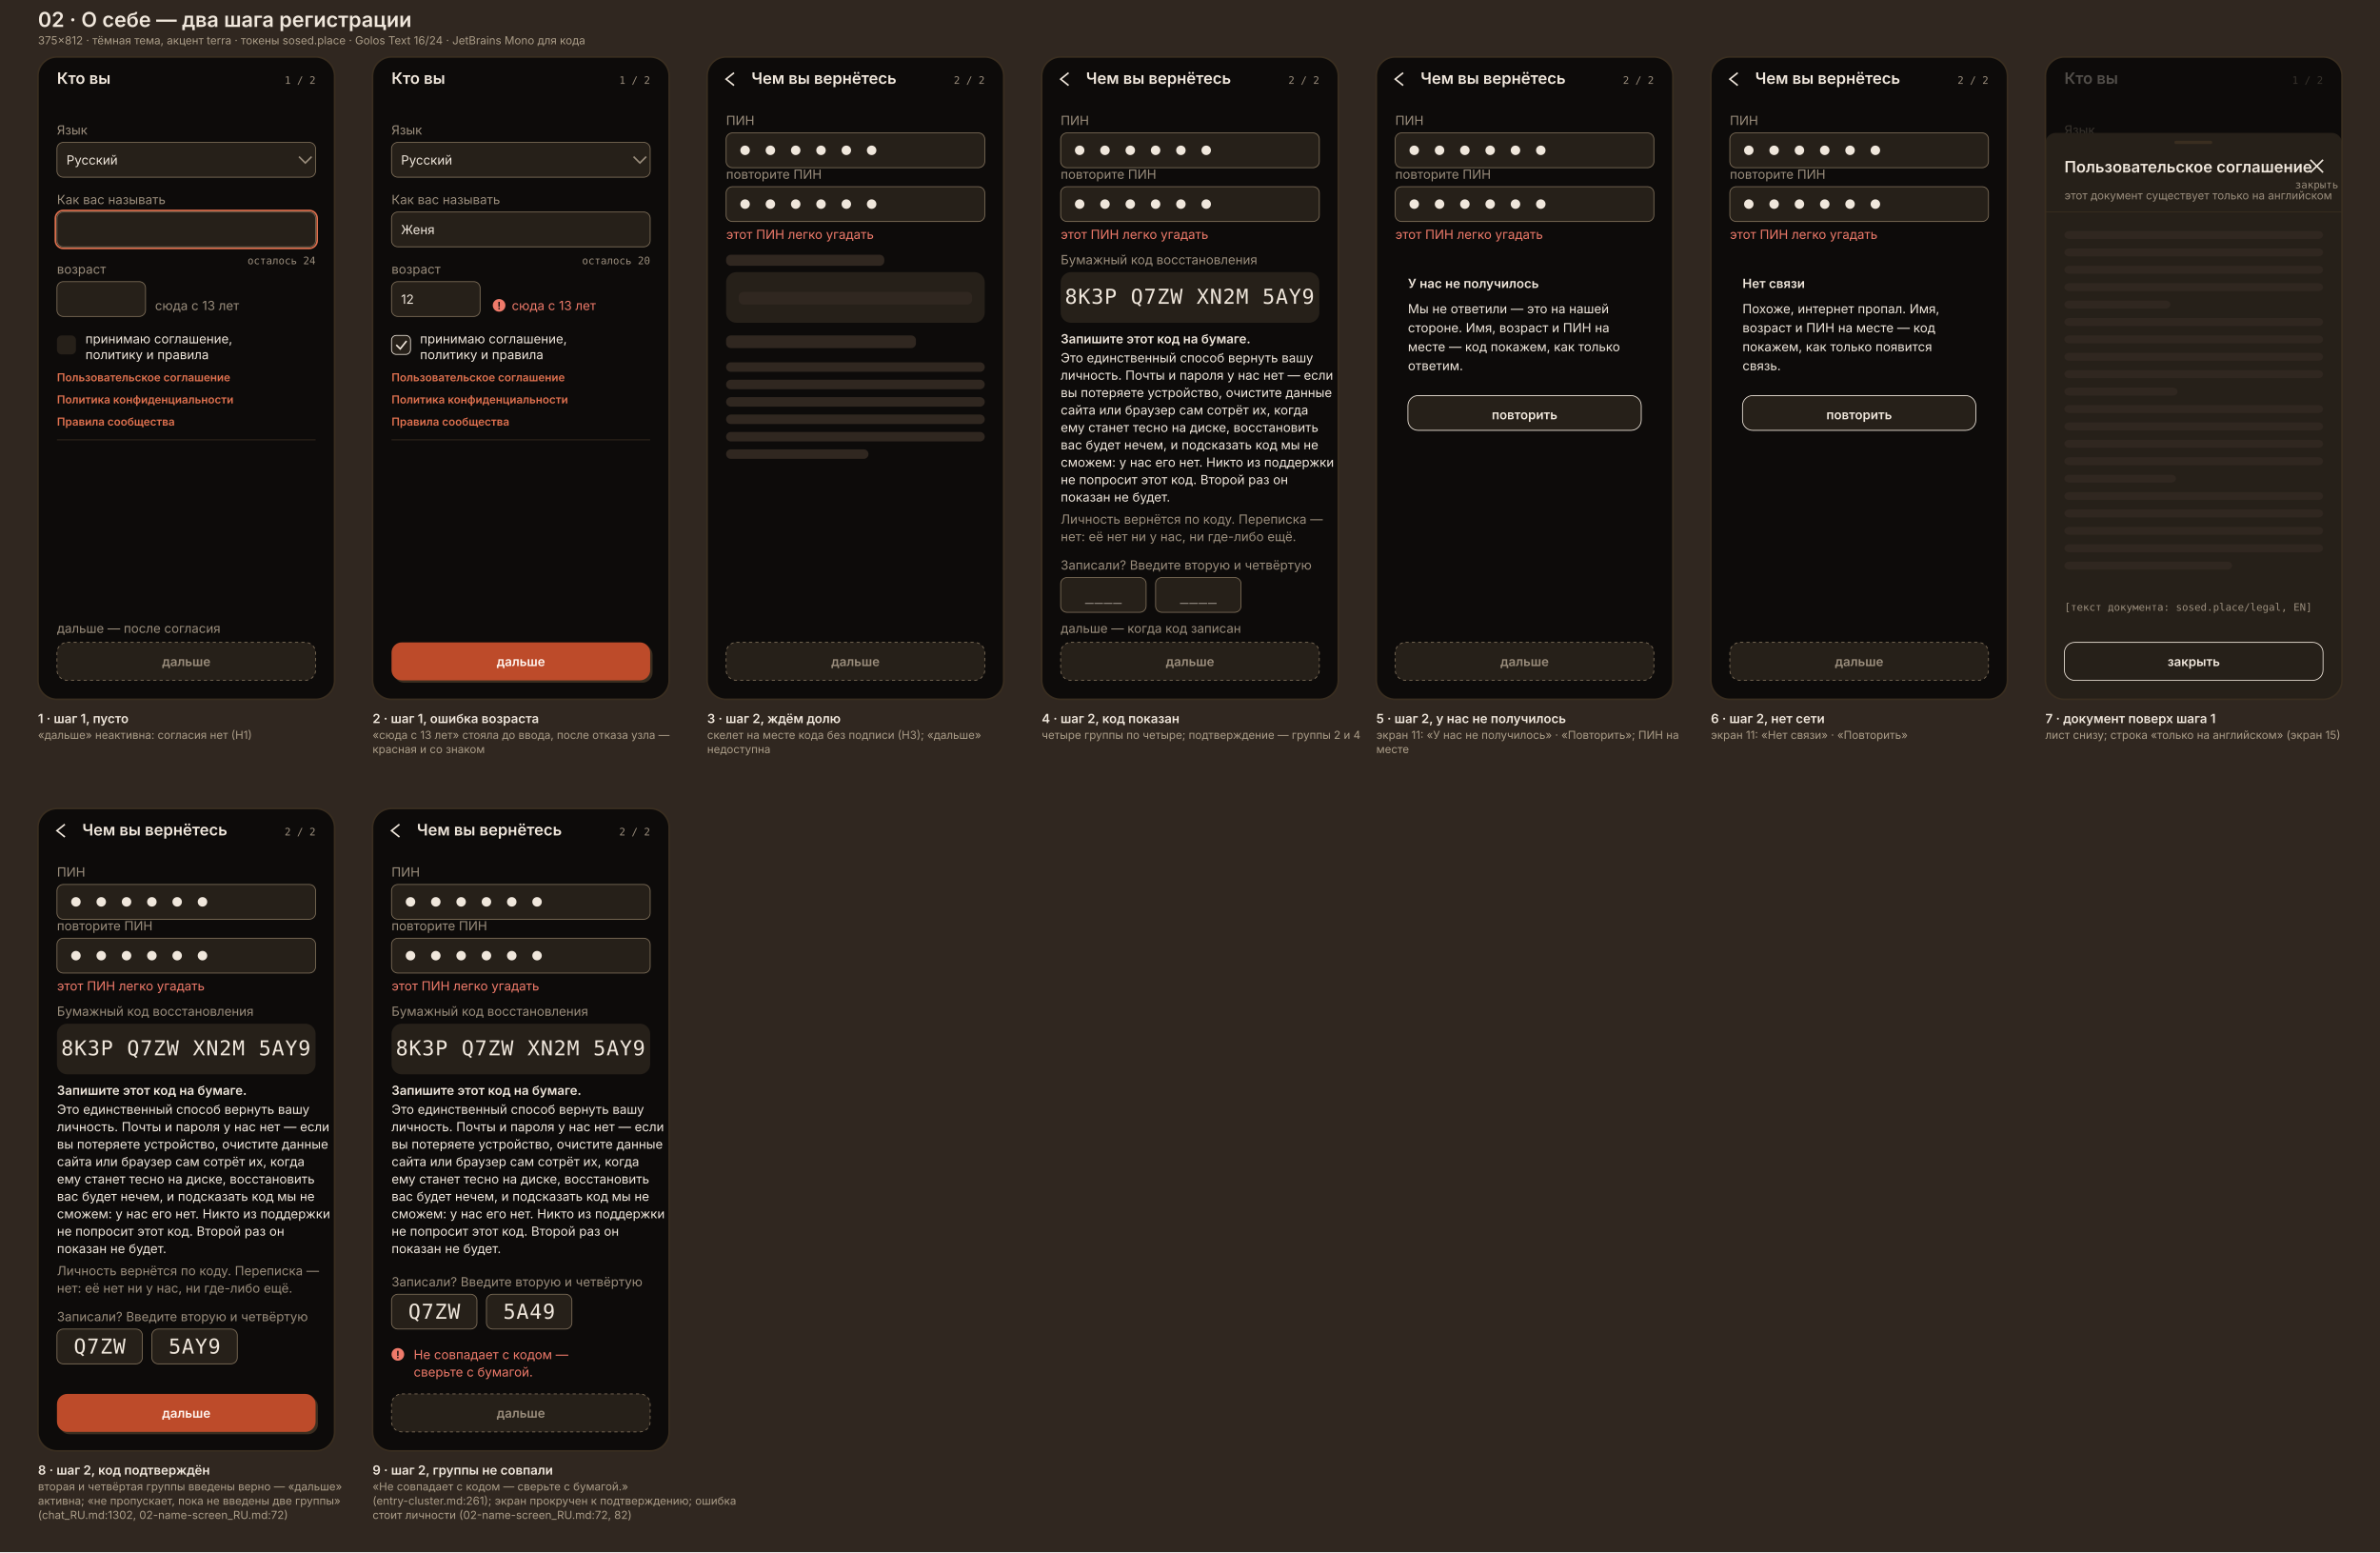
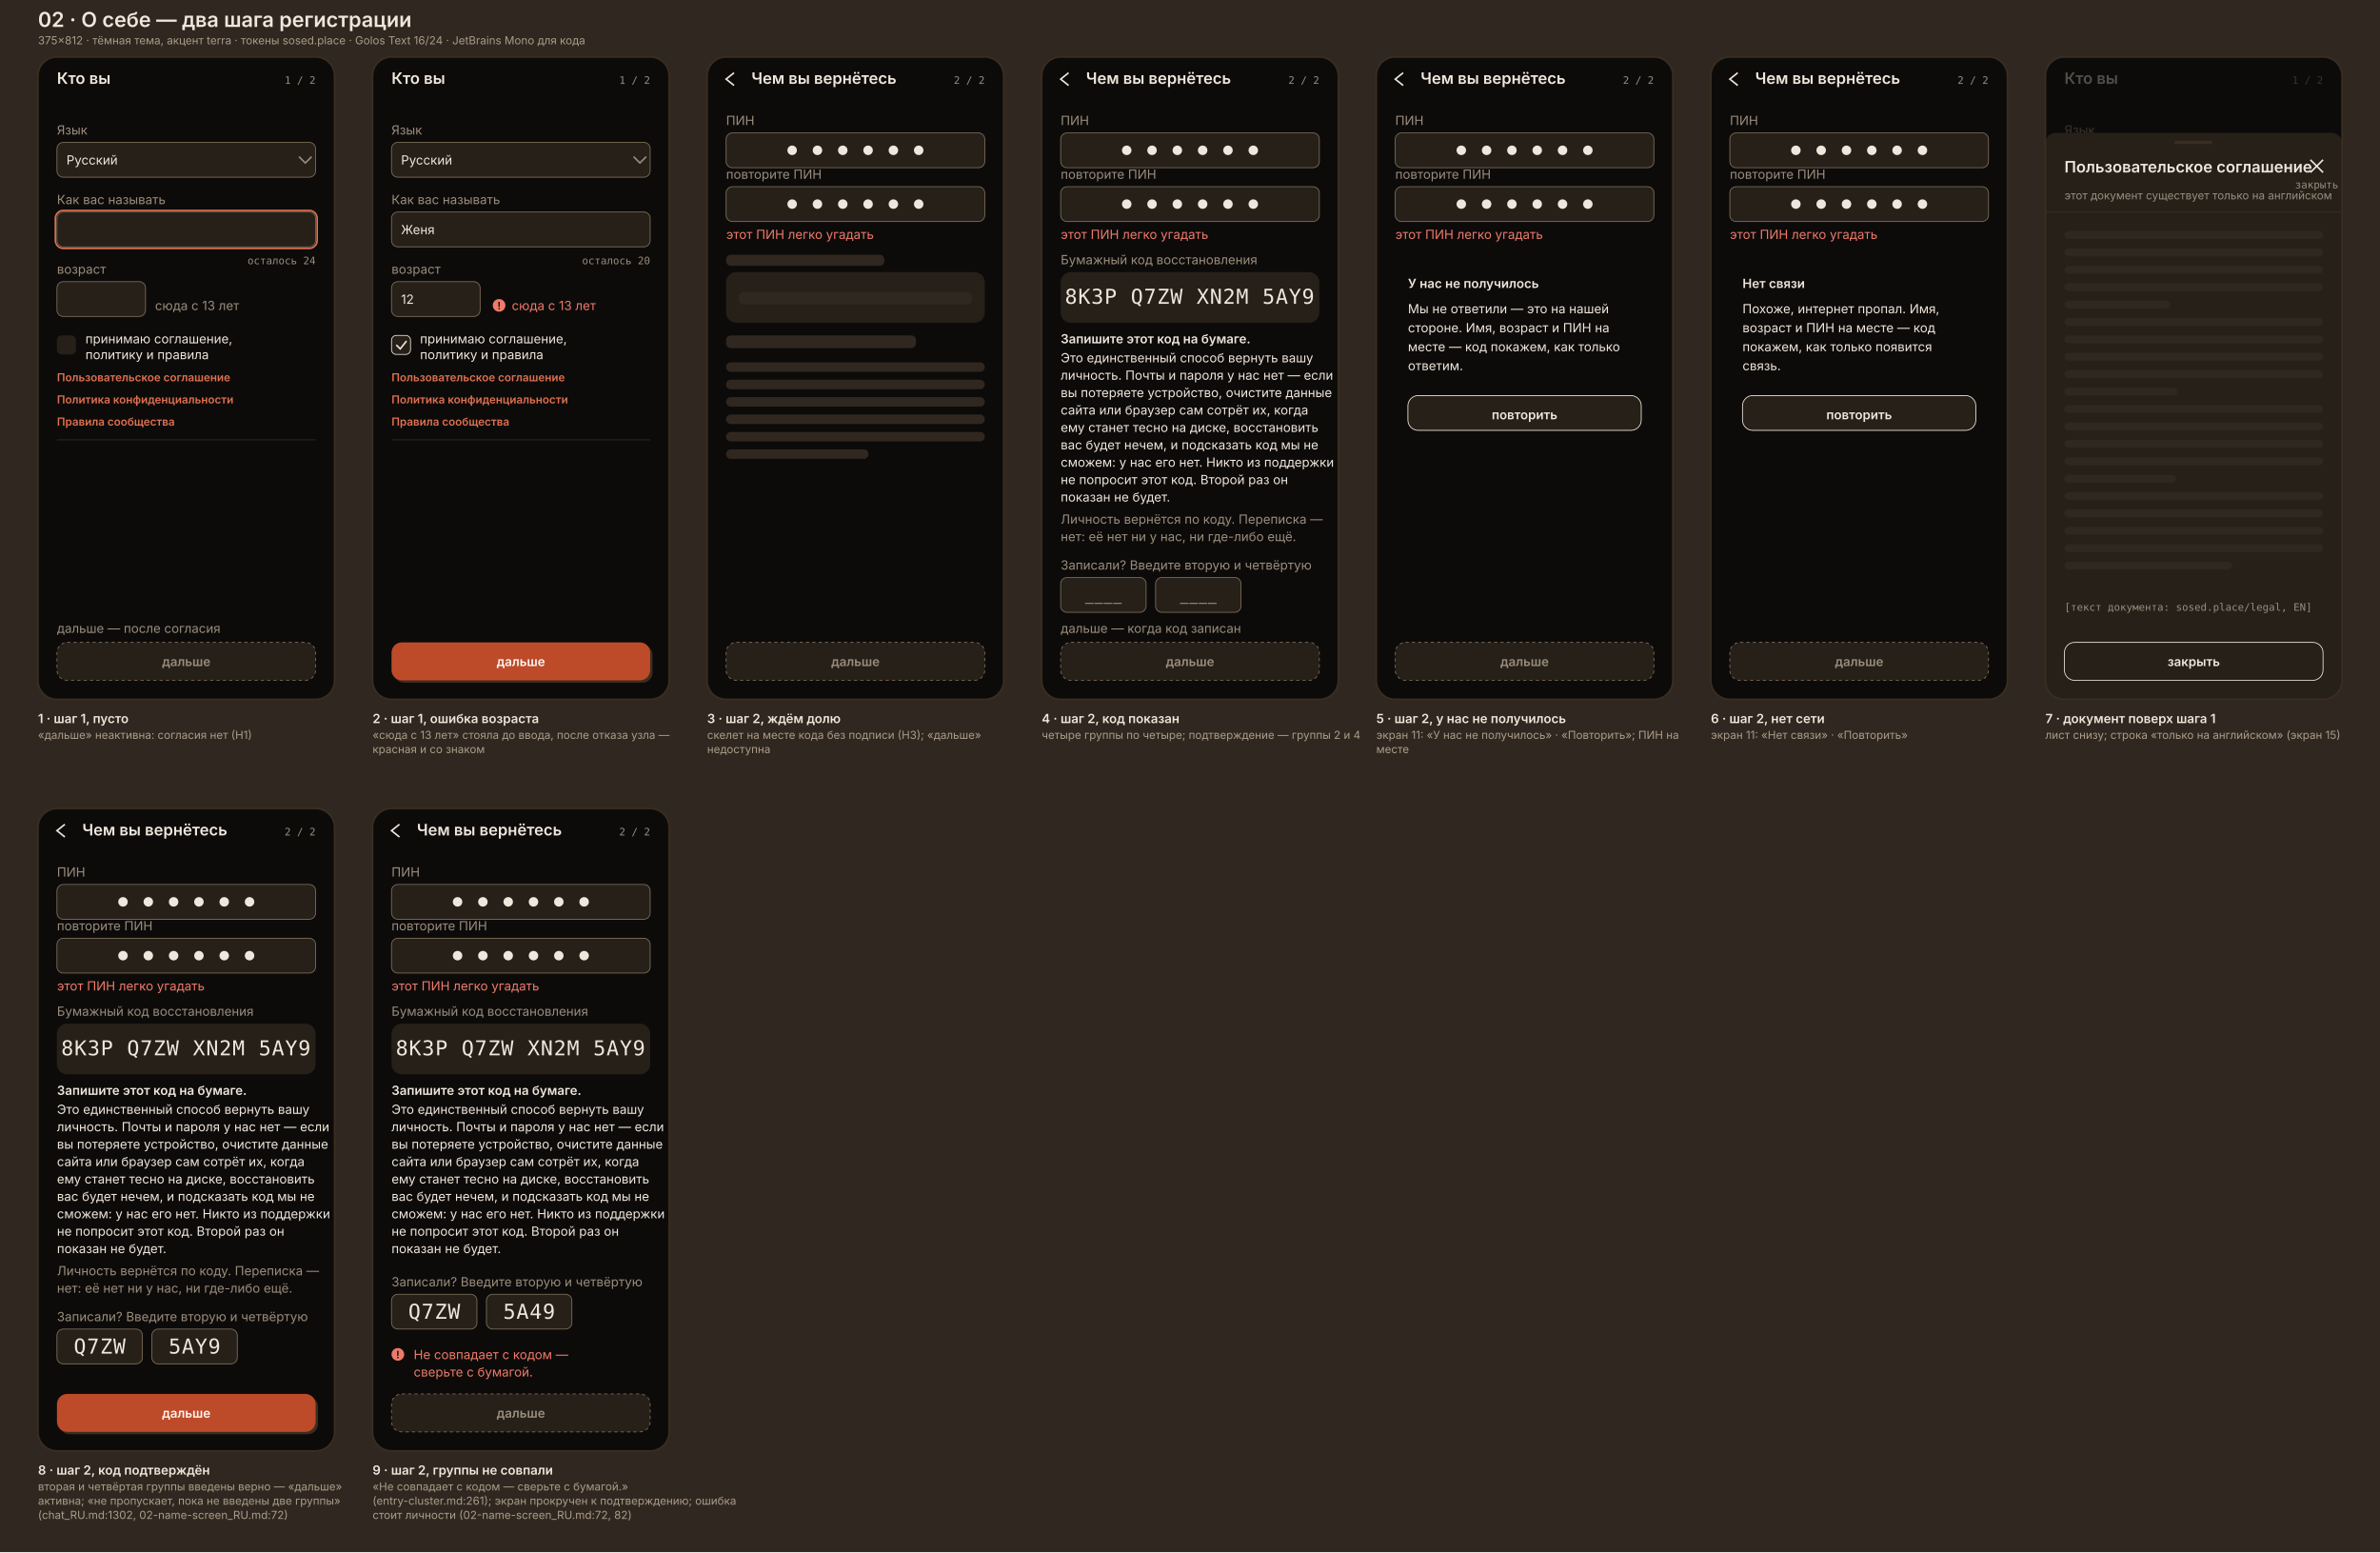
<svg xmlns="http://www.w3.org/2000/svg" width="3009" height="1962" viewBox="0 0 3009 1962">
  <style>
    @font-face { font-family: "Golos Text"; font-weight: 400 600;
      src: url(/fonts/q5uCsoe9Lv5t7Meb31EcExN8hA.woff2) format("woff2"); }
    @font-face { font-family: "JetBrains Mono"; font-weight: 400;
      src: url(/fonts/tDbv2o-flEEny0FZhsfKu5WU4zr3E_BX0PnT8RD8yKwBNntkaToggR7BYRbKPxDcwg.woff2) format("woff2"); }
    text { font-family: "Golos Text", Inter, system-ui, sans-serif; }
    .t    { font-size: 16px; font-weight: 400; fill: #f0e7dc; }
    .tb   { font-size: 16px; font-weight: 600; fill: #f0e7dc; }
    .h    { font-size: 20px; font-weight: 600; fill: #f0e7dc; }
    .m    { font-size: 16px; font-weight: 400; fill: #9a8d7c; }
    .mb   { font-size: 16px; font-weight: 600; fill: #9a8d7c; }
    .err  { font-size: 16px; font-weight: 400; fill: #ef7a6a; }
    .acc  { font-size: 14px; font-weight: 600; fill: #e0714f; }
    .code { font-family: "JetBrains Mono", ui-monospace, monospace; font-size: 26px; fill: #f0e7dc; letter-spacing: 1px; }
    .mono { font-family: "JetBrains Mono", ui-monospace, monospace; font-size: 13px; fill: #9a8d7c; }
    .cap  { font-size: 16px; font-weight: 600; fill: #f0e7dc; }
    .capm { font-size: 14px; font-weight: 400; fill: #ab9d88; }
    .sheet { font-size: 26px; font-weight: 600; fill: #f0e7dc; }
    .sheetm { font-size: 14px; font-weight: 400; fill: #ab9d88; }
</style>
  <rect width="3009" height="1962" style="fill:#302720" />
  <text x="48" y="34" class="sheet">02 · О себе — два шага регистрации</text>
  <text x="48" y="56" class="sheetm">375×812 · тёмная тема, акцент terra · токены sosed.place · Golos Text 16/24 · JetBrains Mono для кода</text>
  <g transform="translate(48,72)">
    <clipPath id="c0">
      <rect width="375" height="812" rx="24" />
    </clipPath>
    <g clip-path="url(#c0)">
      <rect x="0" y="0" width="375" height="812" rx="0" style="fill:#0d0b0a;" />
      <rect x="0" y="0" width="375" height="56" rx="0" style="fill:#0d0b0a;" />
      <text x="24" y="34" class="h">Кто вы</text>
      <text x="351" y="34" class="mono" text-anchor="end">1 / 2</text>
      <text x="24" y="98" class="m">Язык</text>
      <rect x="24" y="108" width="327" height="44" rx="8" style="fill:#262019;stroke:#80705a;stroke-width:1;" />
      <text x="36" y="136" class="t">Русский</text>
      <path d="M330 126 L338 134 L346 126" style="fill:none;stroke:#9a8d7c;stroke-width:2" />
      <text x="24" y="186" class="m">Как вас называть</text>
      <rect x="24" y="196" width="327" height="44" rx="8" style="fill:#262019;stroke:#80705a;stroke-width:1;" />
      <rect x="22" y="194" width="331" height="48" rx="10" style="fill:none;stroke:#e0714f;stroke-width:2;" />
      <text x="351" y="262" class="mono" text-anchor="end">осталось 24</text>
      <text x="24" y="274" class="m">возраст</text>
      <rect x="24" y="284" width="112" height="44" rx="8" style="fill:#262019;stroke:#80705a;stroke-width:1;" />
      <text x="148" y="320" class="m">сюда с 13 лет</text>
      <rect x="24" y="352" width="24" height="24" rx="6" style="fill:#262019;" />
      <text x="60" y="362" class="t">принимаю соглашение,</text>
      <text x="60" y="382" class="t">политику и правила</text>
      <text x="24" y="410" class="acc">Пользовательское соглашение</text>
      <text x="24" y="438" class="acc">Политика конфиденциальности</text>
      <text x="24" y="466" class="acc">Правила сообщества</text>
      <line x1="24" y1="484" x2="351" y2="484" style="stroke:#3a2e20;stroke-width:1" />
      <text x="24" y="728" class="m">дальше — после согласия</text>
      <rect x="24" y="740" width="327" height="48" rx="13" style="fill:#262019;stroke:#80705a;stroke-width:1;" stroke-dasharray="4 4" />
      <text x="187.5" y="770" class="mb" text-anchor="middle">дальше</text>
    </g>
    <rect width="375" height="812" rx="24" style="fill:none;stroke:#3a2e20;stroke-width:2" />
    <text x="0" y="842" class="cap">1 · шаг 1, пусто</text>
    <text x="0" y="862" class="capm">«дальше» неактивна: согласия нет (Н1)</text>
  </g>
  <g transform="translate(471,72)">
    <clipPath id="c1">
      <rect width="375" height="812" rx="24" />
    </clipPath>
    <g clip-path="url(#c1)">
      <rect x="0" y="0" width="375" height="812" rx="0" style="fill:#0d0b0a;" />
      <rect x="0" y="0" width="375" height="56" rx="0" style="fill:#0d0b0a;" />
      <text x="24" y="34" class="h">Кто вы</text>
      <text x="351" y="34" class="mono" text-anchor="end">1 / 2</text>
      <text x="24" y="98" class="m">Язык</text>
      <rect x="24" y="108" width="327" height="44" rx="8" style="fill:#262019;stroke:#80705a;stroke-width:1;" />
      <text x="36" y="136" class="t">Русский</text>
      <path d="M330 126 L338 134 L346 126" style="fill:none;stroke:#9a8d7c;stroke-width:2" />
      <text x="24" y="186" class="m">Как вас называть</text>
      <rect x="24" y="196" width="327" height="44" rx="8" style="fill:#262019;stroke:#80705a;stroke-width:1;" />
      <text x="36" y="224" class="t">Женя</text>
      <text x="351" y="262" class="mono" text-anchor="end">осталось 20</text>
      <text x="24" y="274" class="m">возраст</text>
      <rect x="24" y="284" width="112" height="44" rx="8" style="fill:#262019;stroke:#80705a;stroke-width:1;" />
      <text x="36" y="312" class="t">12</text>
      <circle cx="160" cy="314" r="8" style="fill:#ef7a6a" />
      <text x="160" y="319" class="tb" text-anchor="middle" style="fill:#0d0b0a;font-size:13px">!</text>
      <text x="176" y="320" class="err">сюда с 13 лет</text>
      <rect x="24" y="352" width="24" height="24" rx="6" style="fill:#262019;stroke:#f0e7dc;stroke-width:1;" />
      <path d="M30 364 L35 369 L43 359" style="fill:none;stroke:#f0e7dc;stroke-width:2" />
      <text x="60" y="362" class="t">принимаю соглашение,</text>
      <text x="60" y="382" class="t">политику и правила</text>
      <text x="24" y="410" class="acc">Пользовательское соглашение</text>
      <text x="24" y="438" class="acc">Политика конфиденциальности</text>
      <text x="24" y="466" class="acc">Правила сообщества</text>
      <line x1="24" y1="484" x2="351" y2="484" style="stroke:#3a2e20;stroke-width:1" />
      <rect x="27" y="743" width="327" height="48" rx="13" style="fill:#3a2e20;" />
      <rect x="24" y="740" width="327" height="48" rx="13" style="fill:#bd4b2a;" />
      <text x="187.5" y="770" class="tb" text-anchor="middle" style="fill:#fff6f0">дальше</text>
    </g>
    <rect width="375" height="812" rx="24" style="fill:none;stroke:#3a2e20;stroke-width:2" />
    <text x="0" y="842" class="cap">2 · шаг 1, ошибка возраста</text>
    <text x="0" y="862" class="capm">«сюда с 13 лет» стояла до ввода, после отказа узла —</text>
    <text x="0" y="880" class="capm">красная и со знаком</text>
  </g>
  <g transform="translate(894,72)">
    <clipPath id="c2">
      <rect width="375" height="812" rx="24" />
    </clipPath>
    <g clip-path="url(#c2)">
      <rect x="0" y="0" width="375" height="812" rx="0" style="fill:#0d0b0a;" />
      <rect x="0" y="0" width="375" height="56" rx="0" style="fill:#0d0b0a;" />
      <path d="M34 20 L24 28 L34 36" style="fill:none;stroke:#f0e7dc;stroke-width:2" />
      <text x="56" y="34" class="h">Чем вы вернётесь</text>
      <text x="351" y="34" class="mono" text-anchor="end">2 / 2</text>
      <text x="24" y="86" class="m">ПИН</text>
      <rect x="24" y="96" width="327" height="44" rx="8" style="fill:#262019;stroke:#80705a;stroke-width:1;" />
-       <circle cx="48" cy="118" r="6" style="fill:#f0e7dc" />
-       <circle cx="80" cy="118" r="6" style="fill:#f0e7dc" />
-       <circle cx="112" cy="118" r="6" style="fill:#f0e7dc" />
-       <circle cx="144" cy="118" r="6" style="fill:#f0e7dc" />
-       <circle cx="176" cy="118" r="6" style="fill:#f0e7dc" />
-       <circle cx="208" cy="118" r="6" style="fill:#f0e7dc" />
-       <text x="24" y="154" class="m">повторите ПИН</text>
-       <rect x="24" y="164" width="327" height="44" rx="8" style="fill:#262019;stroke:#80705a;stroke-width:1;" />
-       <circle cx="48" cy="186" r="6" style="fill:#f0e7dc" />
-       <circle cx="80" cy="186" r="6" style="fill:#f0e7dc" />
-       <circle cx="112" cy="186" r="6" style="fill:#f0e7dc" />
-       <circle cx="144" cy="186" r="6" style="fill:#f0e7dc" />
-       <circle cx="176" cy="186" r="6" style="fill:#f0e7dc" />
-       <circle cx="208" cy="186" r="6" style="fill:#f0e7dc" />
+       <circle cx="107.5" cy="118" r="6" style="fill:#f0e7dc" />
+       <circle cx="139.5" cy="118" r="6" style="fill:#f0e7dc" />
+       <circle cx="171.5" cy="118" r="6" style="fill:#f0e7dc" />
+       <circle cx="203.5" cy="118" r="6" style="fill:#f0e7dc" />
+       <circle cx="235.5" cy="118" r="6" style="fill:#f0e7dc" />
+       <circle cx="267.5" cy="118" r="6" style="fill:#f0e7dc" />
+       <text x="24" y="154" class="m">повторите ПИН</text>
+       <rect x="24" y="164" width="327" height="44" rx="8" style="fill:#262019;stroke:#80705a;stroke-width:1;" />
+       <circle cx="107.5" cy="186" r="6" style="fill:#f0e7dc" />
+       <circle cx="139.5" cy="186" r="6" style="fill:#f0e7dc" />
+       <circle cx="171.5" cy="186" r="6" style="fill:#f0e7dc" />
+       <circle cx="203.5" cy="186" r="6" style="fill:#f0e7dc" />
+       <circle cx="235.5" cy="186" r="6" style="fill:#f0e7dc" />
+       <circle cx="267.5" cy="186" r="6" style="fill:#f0e7dc" />
      <text x="24" y="230" class="err">этот ПИН легко угадать</text>
      <rect x="24" y="250" width="200" height="14" rx="6" style="fill:#302720;" />
      <rect x="24" y="272" width="327" height="64" rx="13" style="fill:#262019;" />
      <rect x="40" y="297" width="295" height="16" rx="6" style="fill:#302720;" />
      <rect x="24" y="352" width="240" height="16" rx="6" style="fill:#302720;" />
      <rect x="24" y="386" width="327" height="12" rx="6" style="fill:#302720;" />
      <rect x="24" y="408" width="327" height="12" rx="6" style="fill:#302720;" />
      <rect x="24" y="430" width="327" height="12" rx="6" style="fill:#302720;" />
      <rect x="24" y="452" width="327" height="12" rx="6" style="fill:#302720;" />
      <rect x="24" y="474" width="327" height="12" rx="6" style="fill:#302720;" />
      <rect x="24" y="496" width="180" height="12" rx="6" style="fill:#302720;" />
      <rect x="24" y="740" width="327" height="48" rx="13" style="fill:#262019;stroke:#80705a;stroke-width:1;" stroke-dasharray="4 4" />
      <text x="187.5" y="770" class="mb" text-anchor="middle">дальше</text>
    </g>
    <rect width="375" height="812" rx="24" style="fill:none;stroke:#3a2e20;stroke-width:2" />
    <text x="0" y="842" class="cap">3 · шаг 2, ждём долю</text>
    <text x="0" y="862" class="capm">скелет на месте кода без подписи (Н3); «дальше»</text>
    <text x="0" y="880" class="capm">недоступна</text>
  </g>
  <g transform="translate(1317,72)">
    <clipPath id="c3">
      <rect width="375" height="812" rx="24" />
    </clipPath>
    <g clip-path="url(#c3)">
      <rect x="0" y="0" width="375" height="812" rx="0" style="fill:#0d0b0a;" />
      <rect x="0" y="0" width="375" height="56" rx="0" style="fill:#0d0b0a;" />
      <path d="M34 20 L24 28 L34 36" style="fill:none;stroke:#f0e7dc;stroke-width:2" />
      <text x="56" y="34" class="h">Чем вы вернётесь</text>
      <text x="351" y="34" class="mono" text-anchor="end">2 / 2</text>
      <text x="24" y="86" class="m">ПИН</text>
      <rect x="24" y="96" width="327" height="44" rx="8" style="fill:#262019;stroke:#80705a;stroke-width:1;" />
-       <circle cx="48" cy="118" r="6" style="fill:#f0e7dc" />
-       <circle cx="80" cy="118" r="6" style="fill:#f0e7dc" />
-       <circle cx="112" cy="118" r="6" style="fill:#f0e7dc" />
-       <circle cx="144" cy="118" r="6" style="fill:#f0e7dc" />
-       <circle cx="176" cy="118" r="6" style="fill:#f0e7dc" />
-       <circle cx="208" cy="118" r="6" style="fill:#f0e7dc" />
-       <text x="24" y="154" class="m">повторите ПИН</text>
-       <rect x="24" y="164" width="327" height="44" rx="8" style="fill:#262019;stroke:#80705a;stroke-width:1;" />
-       <circle cx="48" cy="186" r="6" style="fill:#f0e7dc" />
-       <circle cx="80" cy="186" r="6" style="fill:#f0e7dc" />
-       <circle cx="112" cy="186" r="6" style="fill:#f0e7dc" />
-       <circle cx="144" cy="186" r="6" style="fill:#f0e7dc" />
-       <circle cx="176" cy="186" r="6" style="fill:#f0e7dc" />
-       <circle cx="208" cy="186" r="6" style="fill:#f0e7dc" />
+       <circle cx="107.5" cy="118" r="6" style="fill:#f0e7dc" />
+       <circle cx="139.5" cy="118" r="6" style="fill:#f0e7dc" />
+       <circle cx="171.5" cy="118" r="6" style="fill:#f0e7dc" />
+       <circle cx="203.5" cy="118" r="6" style="fill:#f0e7dc" />
+       <circle cx="235.5" cy="118" r="6" style="fill:#f0e7dc" />
+       <circle cx="267.5" cy="118" r="6" style="fill:#f0e7dc" />
+       <text x="24" y="154" class="m">повторите ПИН</text>
+       <rect x="24" y="164" width="327" height="44" rx="8" style="fill:#262019;stroke:#80705a;stroke-width:1;" />
+       <circle cx="107.5" cy="186" r="6" style="fill:#f0e7dc" />
+       <circle cx="139.5" cy="186" r="6" style="fill:#f0e7dc" />
+       <circle cx="171.5" cy="186" r="6" style="fill:#f0e7dc" />
+       <circle cx="203.5" cy="186" r="6" style="fill:#f0e7dc" />
+       <circle cx="235.5" cy="186" r="6" style="fill:#f0e7dc" />
+       <circle cx="267.5" cy="186" r="6" style="fill:#f0e7dc" />
      <text x="24" y="230" class="err">этот ПИН легко угадать</text>
      <text x="24" y="262" class="m">Бумажный код восстановления</text>
      <rect x="24" y="272" width="327" height="64" rx="13" style="fill:#262019;" />
      <text x="187" y="312" class="code" text-anchor="middle">8K3P  Q7ZW  XN2M  5AY9</text>
      <text x="24" y="362" class="tb">Запишите этот код на бумаге.</text>
      <text x="24" y="386" class="t">Это единственный способ вернуть вашу</text>
      <text x="24" y="408" class="t">личность. Почты и пароля у нас нет — если</text>
      <text x="24" y="430" class="t">вы потеряете устройство, очистите данные</text>
      <text x="24" y="452" class="t">сайта или браузер сам сотрёт их, когда</text>
      <text x="24" y="474" class="t">ему станет тесно на диске, восстановить</text>
      <text x="24" y="496" class="t">вас будет нечем, и подсказать код мы не</text>
      <text x="24" y="518" class="t">сможем: у нас его нет. Никто из поддержки</text>
      <text x="24" y="540" class="t">не попросит этот код. Второй раз он</text>
      <text x="24" y="562" class="t">показан не будет.</text>
      <text x="24" y="590" class="m">Личность вернётся по коду. Переписка —</text>
      <text x="24" y="612" class="m">нет: её нет ни у нас, ни где-либо ещё.</text>
      <text x="24" y="648" class="m">Записали? Введите вторую и четвёртую</text>
      <rect x="24" y="658" width="108" height="44" rx="8" style="fill:#262019;stroke:#80705a;stroke-width:1;" />
      <text x="78" y="687" class="code" text-anchor="middle" style="font-size:18px">____</text>
      <rect x="144" y="658" width="108" height="44" rx="8" style="fill:#262019;stroke:#80705a;stroke-width:1;" />
      <text x="198" y="687" class="code" text-anchor="middle" style="font-size:18px">____</text>
      <text x="24" y="728" class="m">дальше — когда код записан</text>
      <rect x="24" y="740" width="327" height="48" rx="13" style="fill:#262019;stroke:#80705a;stroke-width:1;" stroke-dasharray="4 4" />
      <text x="187.5" y="770" class="mb" text-anchor="middle">дальше</text>
    </g>
    <rect width="375" height="812" rx="24" style="fill:none;stroke:#3a2e20;stroke-width:2" />
    <text x="0" y="842" class="cap">4 · шаг 2, код показан</text>
    <text x="0" y="862" class="capm">четыре группы по четыре; подтверждение — группы 2 и 4</text>
  </g>
  <g transform="translate(1740,72)">
    <clipPath id="c4">
      <rect width="375" height="812" rx="24" />
    </clipPath>
    <g clip-path="url(#c4)">
      <rect x="0" y="0" width="375" height="812" rx="0" style="fill:#0d0b0a;" />
      <rect x="0" y="0" width="375" height="56" rx="0" style="fill:#0d0b0a;" />
      <path d="M34 20 L24 28 L34 36" style="fill:none;stroke:#f0e7dc;stroke-width:2" />
      <text x="56" y="34" class="h">Чем вы вернётесь</text>
      <text x="351" y="34" class="mono" text-anchor="end">2 / 2</text>
      <text x="24" y="86" class="m">ПИН</text>
      <rect x="24" y="96" width="327" height="44" rx="8" style="fill:#262019;stroke:#80705a;stroke-width:1;" />
-       <circle cx="48" cy="118" r="6" style="fill:#f0e7dc" />
-       <circle cx="80" cy="118" r="6" style="fill:#f0e7dc" />
-       <circle cx="112" cy="118" r="6" style="fill:#f0e7dc" />
-       <circle cx="144" cy="118" r="6" style="fill:#f0e7dc" />
-       <circle cx="176" cy="118" r="6" style="fill:#f0e7dc" />
-       <circle cx="208" cy="118" r="6" style="fill:#f0e7dc" />
-       <text x="24" y="154" class="m">повторите ПИН</text>
-       <rect x="24" y="164" width="327" height="44" rx="8" style="fill:#262019;stroke:#80705a;stroke-width:1;" />
-       <circle cx="48" cy="186" r="6" style="fill:#f0e7dc" />
-       <circle cx="80" cy="186" r="6" style="fill:#f0e7dc" />
-       <circle cx="112" cy="186" r="6" style="fill:#f0e7dc" />
-       <circle cx="144" cy="186" r="6" style="fill:#f0e7dc" />
-       <circle cx="176" cy="186" r="6" style="fill:#f0e7dc" />
-       <circle cx="208" cy="186" r="6" style="fill:#f0e7dc" />
+       <circle cx="107.5" cy="118" r="6" style="fill:#f0e7dc" />
+       <circle cx="139.5" cy="118" r="6" style="fill:#f0e7dc" />
+       <circle cx="171.5" cy="118" r="6" style="fill:#f0e7dc" />
+       <circle cx="203.5" cy="118" r="6" style="fill:#f0e7dc" />
+       <circle cx="235.5" cy="118" r="6" style="fill:#f0e7dc" />
+       <circle cx="267.5" cy="118" r="6" style="fill:#f0e7dc" />
+       <text x="24" y="154" class="m">повторите ПИН</text>
+       <rect x="24" y="164" width="327" height="44" rx="8" style="fill:#262019;stroke:#80705a;stroke-width:1;" />
+       <circle cx="107.5" cy="186" r="6" style="fill:#f0e7dc" />
+       <circle cx="139.5" cy="186" r="6" style="fill:#f0e7dc" />
+       <circle cx="171.5" cy="186" r="6" style="fill:#f0e7dc" />
+       <circle cx="203.5" cy="186" r="6" style="fill:#f0e7dc" />
+       <circle cx="235.5" cy="186" r="6" style="fill:#f0e7dc" />
+       <circle cx="267.5" cy="186" r="6" style="fill:#f0e7dc" />
      <text x="24" y="230" class="err">этот ПИН легко угадать</text>
      <rect x="24" y="262" width="327" height="10" rx="0" style="fill:none;" />
      <text x="40" y="292" class="tb">У нас не получилось</text>
      <text x="40" y="324" class="t">Мы не ответили — это на нашей</text>
      <text x="40" y="348" class="t">стороне. Имя, возраст и ПИН на</text>
      <text x="40" y="372" class="t">месте — код покажем, как только</text>
      <text x="40" y="396" class="t">ответим.</text>
      <rect x="40" y="428" width="295" height="44" rx="13" style="fill:#262019;stroke:#f0e7dc;stroke-width:1;" />
      <text x="187.5" y="458" class="tb" text-anchor="middle">повторить</text>
      <rect x="24" y="262" width="327" height="226" rx="13" style="fill:none;" />
      <rect x="24" y="740" width="327" height="48" rx="13" style="fill:#262019;stroke:#80705a;stroke-width:1;" stroke-dasharray="4 4" />
      <text x="187.5" y="770" class="mb" text-anchor="middle">дальше</text>
    </g>
    <rect width="375" height="812" rx="24" style="fill:none;stroke:#3a2e20;stroke-width:2" />
    <text x="0" y="842" class="cap">5 · шаг 2, у нас не получилось</text>
    <text x="0" y="862" class="capm">экран 11: «У нас не получилось» · «Повторить»; ПИН на</text>
    <text x="0" y="880" class="capm">месте</text>
  </g>
  <g transform="translate(2163,72)">
    <clipPath id="c5">
      <rect width="375" height="812" rx="24" />
    </clipPath>
    <g clip-path="url(#c5)">
      <rect x="0" y="0" width="375" height="812" rx="0" style="fill:#0d0b0a;" />
      <rect x="0" y="0" width="375" height="56" rx="0" style="fill:#0d0b0a;" />
      <path d="M34 20 L24 28 L34 36" style="fill:none;stroke:#f0e7dc;stroke-width:2" />
      <text x="56" y="34" class="h">Чем вы вернётесь</text>
      <text x="351" y="34" class="mono" text-anchor="end">2 / 2</text>
      <text x="24" y="86" class="m">ПИН</text>
      <rect x="24" y="96" width="327" height="44" rx="8" style="fill:#262019;stroke:#80705a;stroke-width:1;" />
-       <circle cx="48" cy="118" r="6" style="fill:#f0e7dc" />
-       <circle cx="80" cy="118" r="6" style="fill:#f0e7dc" />
-       <circle cx="112" cy="118" r="6" style="fill:#f0e7dc" />
-       <circle cx="144" cy="118" r="6" style="fill:#f0e7dc" />
-       <circle cx="176" cy="118" r="6" style="fill:#f0e7dc" />
-       <circle cx="208" cy="118" r="6" style="fill:#f0e7dc" />
-       <text x="24" y="154" class="m">повторите ПИН</text>
-       <rect x="24" y="164" width="327" height="44" rx="8" style="fill:#262019;stroke:#80705a;stroke-width:1;" />
-       <circle cx="48" cy="186" r="6" style="fill:#f0e7dc" />
-       <circle cx="80" cy="186" r="6" style="fill:#f0e7dc" />
-       <circle cx="112" cy="186" r="6" style="fill:#f0e7dc" />
-       <circle cx="144" cy="186" r="6" style="fill:#f0e7dc" />
-       <circle cx="176" cy="186" r="6" style="fill:#f0e7dc" />
-       <circle cx="208" cy="186" r="6" style="fill:#f0e7dc" />
+       <circle cx="107.5" cy="118" r="6" style="fill:#f0e7dc" />
+       <circle cx="139.5" cy="118" r="6" style="fill:#f0e7dc" />
+       <circle cx="171.5" cy="118" r="6" style="fill:#f0e7dc" />
+       <circle cx="203.5" cy="118" r="6" style="fill:#f0e7dc" />
+       <circle cx="235.5" cy="118" r="6" style="fill:#f0e7dc" />
+       <circle cx="267.5" cy="118" r="6" style="fill:#f0e7dc" />
+       <text x="24" y="154" class="m">повторите ПИН</text>
+       <rect x="24" y="164" width="327" height="44" rx="8" style="fill:#262019;stroke:#80705a;stroke-width:1;" />
+       <circle cx="107.5" cy="186" r="6" style="fill:#f0e7dc" />
+       <circle cx="139.5" cy="186" r="6" style="fill:#f0e7dc" />
+       <circle cx="171.5" cy="186" r="6" style="fill:#f0e7dc" />
+       <circle cx="203.5" cy="186" r="6" style="fill:#f0e7dc" />
+       <circle cx="235.5" cy="186" r="6" style="fill:#f0e7dc" />
+       <circle cx="267.5" cy="186" r="6" style="fill:#f0e7dc" />
      <text x="24" y="230" class="err">этот ПИН легко угадать</text>
      <rect x="24" y="262" width="327" height="10" rx="0" style="fill:none;" />
      <text x="40" y="292" class="tb">Нет связи</text>
      <text x="40" y="324" class="t">Похоже, интернет пропал. Имя,</text>
      <text x="40" y="348" class="t">возраст и ПИН на месте — код</text>
      <text x="40" y="372" class="t">покажем, как только появится</text>
      <text x="40" y="396" class="t">связь.</text>
      <rect x="40" y="428" width="295" height="44" rx="13" style="fill:#262019;stroke:#f0e7dc;stroke-width:1;" />
      <text x="187.5" y="458" class="tb" text-anchor="middle">повторить</text>
      <rect x="24" y="262" width="327" height="226" rx="13" style="fill:none;" />
      <rect x="24" y="740" width="327" height="48" rx="13" style="fill:#262019;stroke:#80705a;stroke-width:1;" stroke-dasharray="4 4" />
      <text x="187.5" y="770" class="mb" text-anchor="middle">дальше</text>
    </g>
    <rect width="375" height="812" rx="24" style="fill:none;stroke:#3a2e20;stroke-width:2" />
    <text x="0" y="842" class="cap">6 · шаг 2, нет сети</text>
    <text x="0" y="862" class="capm">экран 11: «Нет связи» · «Повторить»</text>
  </g>
  <g transform="translate(2586,72)">
    <clipPath id="c6">
      <rect width="375" height="812" rx="24" />
    </clipPath>
    <g clip-path="url(#c6)">
      <rect x="0" y="0" width="375" height="812" rx="0" style="fill:#0d0b0a;" />
      <rect x="0" y="0" width="375" height="56" rx="0" style="fill:#0d0b0a;" />
      <text x="24" y="34" class="h">Кто вы</text>
      <text x="351" y="34" class="mono" text-anchor="end">1 / 2</text>
      <text x="24" y="98" class="m">Язык</text>
      <rect x="24" y="108" width="327" height="44" rx="8" style="fill:#262019;stroke:#80705a;stroke-width:1;" />
      <text x="36" y="136" class="t">Русский</text>
      <path d="M330 126 L338 134 L346 126" style="fill:none;stroke:#9a8d7c;stroke-width:2" />
      <text x="24" y="186" class="m">Как вас называть</text>
      <rect x="24" y="196" width="327" height="44" rx="8" style="fill:#262019;stroke:#80705a;stroke-width:1;" />
      <rect x="22" y="194" width="331" height="48" rx="10" style="fill:none;stroke:#e0714f;stroke-width:2;" />
      <text x="351" y="262" class="mono" text-anchor="end">осталось 24</text>
      <text x="24" y="274" class="m">возраст</text>
      <rect x="24" y="284" width="112" height="44" rx="8" style="fill:#262019;stroke:#80705a;stroke-width:1;" />
      <text x="148" y="320" class="m">сюда с 13 лет</text>
      <rect x="24" y="352" width="24" height="24" rx="6" style="fill:#262019;" />
      <text x="60" y="362" class="t">принимаю соглашение,</text>
      <text x="60" y="382" class="t">политику и правила</text>
      <text x="24" y="410" class="acc">Пользовательское соглашение</text>
      <text x="24" y="438" class="acc">Политика конфиденциальности</text>
      <text x="24" y="466" class="acc">Правила сообщества</text>
      <line x1="24" y1="484" x2="351" y2="484" style="stroke:#3a2e20;stroke-width:1" />
      <text x="24" y="728" class="m">дальше — после согласия</text>
      <rect x="24" y="740" width="327" height="48" rx="13" style="fill:#262019;stroke:#80705a;stroke-width:1;" stroke-dasharray="4 4" />
      <text x="187.5" y="770" class="mb" text-anchor="middle">дальше</text>
      <rect x="0" y="0" width="375" height="812" rx="0" style="fill:#0d0b0a;" opacity="0.7" />
      <rect x="0" y="96" width="375" height="716" rx="13" style="fill:#262019;" />
      <rect x="163" y="106" width="48" height="4" rx="2" style="fill:#3a2e20;" />
      <text x="24" y="146" class="h">Пользовательское соглашение</text>
      <path d="M335 130 L351 146 M351 130 L335 146" style="fill:none;stroke:#f0e7dc;stroke-width:2" />
      <text x="343" y="166" class="mono" text-anchor="middle">закрыть</text>
      <text x="24" y="180" class="m" style="font-size:14px">этот документ существует только на английском</text>
      <line x1="0" y1="196" x2="375" y2="196" style="stroke:#3a2e20;stroke-width:1" />
      <rect x="24" y="220" width="327" height="10" rx="6" style="fill:#302720;" />
      <rect x="24" y="242" width="327" height="10" rx="6" style="fill:#302720;" />
      <rect x="24" y="264" width="327" height="10" rx="6" style="fill:#302720;" />
      <rect x="24" y="286" width="327" height="10" rx="6" style="fill:#302720;" />
      <rect x="24" y="308" width="134" height="10" rx="6" style="fill:#302720;" />
      <rect x="24" y="330" width="327" height="10" rx="6" style="fill:#302720;" />
      <rect x="24" y="352" width="327" height="10" rx="6" style="fill:#302720;" />
      <rect x="24" y="374" width="327" height="10" rx="6" style="fill:#302720;" />
      <rect x="24" y="396" width="327" height="10" rx="6" style="fill:#302720;" />
      <rect x="24" y="418" width="143" height="10" rx="6" style="fill:#302720;" />
      <rect x="24" y="440" width="327" height="10" rx="6" style="fill:#302720;" />
      <rect x="24" y="462" width="327" height="10" rx="6" style="fill:#302720;" />
      <rect x="24" y="484" width="327" height="10" rx="6" style="fill:#302720;" />
      <rect x="24" y="506" width="327" height="10" rx="6" style="fill:#302720;" />
      <rect x="24" y="528" width="141" height="10" rx="6" style="fill:#302720;" />
      <rect x="24" y="550" width="327" height="10" rx="6" style="fill:#302720;" />
      <rect x="24" y="572" width="327" height="10" rx="6" style="fill:#302720;" />
      <rect x="24" y="594" width="327" height="10" rx="6" style="fill:#302720;" />
      <rect x="24" y="616" width="327" height="10" rx="6" style="fill:#302720;" />
      <rect x="24" y="638" width="212" height="10" rx="6" style="fill:#302720;" />
      <text x="24" y="700" class="mono">[текст документа: sosed.place/legal, EN]</text>
      <rect x="24" y="740" width="327" height="48" rx="13" style="fill:#262019;stroke:#f0e7dc;stroke-width:1;" />
      <text x="187.5" y="770" class="tb" text-anchor="middle">закрыть</text>
    </g>
    <rect width="375" height="812" rx="24" style="fill:none;stroke:#3a2e20;stroke-width:2" />
    <text x="0" y="842" class="cap">7 · документ поверх шага 1</text>
    <text x="0" y="862" class="capm">лист снизу; строка «только на английском» (экран 15)</text>
  </g>
  <g transform="translate(48,1022)">
    <clipPath id="c7">
      <rect width="375" height="812" rx="24" />
    </clipPath>
    <g clip-path="url(#c7)">
      <rect x="0" y="0" width="375" height="812" rx="0" style="fill:#0d0b0a;" />
      <rect x="0" y="0" width="375" height="56" rx="0" style="fill:#0d0b0a;" />
      <path d="M34 20 L24 28 L34 36" style="fill:none;stroke:#f0e7dc;stroke-width:2" />
      <text x="56" y="34" class="h">Чем вы вернётесь</text>
      <text x="351" y="34" class="mono" text-anchor="end">2 / 2</text>
      <text x="24" y="86" class="m">ПИН</text>
      <rect x="24" y="96" width="327" height="44" rx="8" style="fill:#262019;stroke:#80705a;stroke-width:1;" />
-       <circle cx="48" cy="118" r="6" style="fill:#f0e7dc" />
-       <circle cx="80" cy="118" r="6" style="fill:#f0e7dc" />
-       <circle cx="112" cy="118" r="6" style="fill:#f0e7dc" />
-       <circle cx="144" cy="118" r="6" style="fill:#f0e7dc" />
-       <circle cx="176" cy="118" r="6" style="fill:#f0e7dc" />
-       <circle cx="208" cy="118" r="6" style="fill:#f0e7dc" />
-       <text x="24" y="154" class="m">повторите ПИН</text>
-       <rect x="24" y="164" width="327" height="44" rx="8" style="fill:#262019;stroke:#80705a;stroke-width:1;" />
-       <circle cx="48" cy="186" r="6" style="fill:#f0e7dc" />
-       <circle cx="80" cy="186" r="6" style="fill:#f0e7dc" />
-       <circle cx="112" cy="186" r="6" style="fill:#f0e7dc" />
-       <circle cx="144" cy="186" r="6" style="fill:#f0e7dc" />
-       <circle cx="176" cy="186" r="6" style="fill:#f0e7dc" />
-       <circle cx="208" cy="186" r="6" style="fill:#f0e7dc" />
+       <circle cx="107.5" cy="118" r="6" style="fill:#f0e7dc" />
+       <circle cx="139.5" cy="118" r="6" style="fill:#f0e7dc" />
+       <circle cx="171.5" cy="118" r="6" style="fill:#f0e7dc" />
+       <circle cx="203.5" cy="118" r="6" style="fill:#f0e7dc" />
+       <circle cx="235.5" cy="118" r="6" style="fill:#f0e7dc" />
+       <circle cx="267.5" cy="118" r="6" style="fill:#f0e7dc" />
+       <text x="24" y="154" class="m">повторите ПИН</text>
+       <rect x="24" y="164" width="327" height="44" rx="8" style="fill:#262019;stroke:#80705a;stroke-width:1;" />
+       <circle cx="107.5" cy="186" r="6" style="fill:#f0e7dc" />
+       <circle cx="139.5" cy="186" r="6" style="fill:#f0e7dc" />
+       <circle cx="171.5" cy="186" r="6" style="fill:#f0e7dc" />
+       <circle cx="203.5" cy="186" r="6" style="fill:#f0e7dc" />
+       <circle cx="235.5" cy="186" r="6" style="fill:#f0e7dc" />
+       <circle cx="267.5" cy="186" r="6" style="fill:#f0e7dc" />
      <text x="24" y="230" class="err">этот ПИН легко угадать</text>
      <text x="24" y="262" class="m">Бумажный код восстановления</text>
      <rect x="24" y="272" width="327" height="64" rx="13" style="fill:#262019;" />
      <text x="187" y="312" class="code" text-anchor="middle">8K3P  Q7ZW  XN2M  5AY9</text>
      <text x="24" y="362" class="tb">Запишите этот код на бумаге.</text>
      <text x="24" y="386" class="t">Это единственный способ вернуть вашу</text>
      <text x="24" y="408" class="t">личность. Почты и пароля у нас нет — если</text>
      <text x="24" y="430" class="t">вы потеряете устройство, очистите данные</text>
      <text x="24" y="452" class="t">сайта или браузер сам сотрёт их, когда</text>
      <text x="24" y="474" class="t">ему станет тесно на диске, восстановить</text>
      <text x="24" y="496" class="t">вас будет нечем, и подсказать код мы не</text>
      <text x="24" y="518" class="t">сможем: у нас его нет. Никто из поддержки</text>
      <text x="24" y="540" class="t">не попросит этот код. Второй раз он</text>
      <text x="24" y="562" class="t">показан не будет.</text>
      <text x="24" y="590" class="m">Личность вернётся по коду. Переписка —</text>
      <text x="24" y="612" class="m">нет: её нет ни у нас, ни где-либо ещё.</text>
      <text x="24" y="648" class="m">Записали? Введите вторую и четвёртую</text>
      <rect x="24" y="658" width="108" height="44" rx="8" style="fill:#262019;stroke:#80705a;stroke-width:1;" />
      <text x="78" y="689" class="code" text-anchor="middle">Q7ZW</text>
      <rect x="144" y="658" width="108" height="44" rx="8" style="fill:#262019;stroke:#80705a;stroke-width:1;" />
      <text x="198" y="689" class="code" text-anchor="middle">5AY9</text>
      <rect x="27" y="743" width="327" height="48" rx="13" style="fill:#3a2e20;" />
      <rect x="24" y="740" width="327" height="48" rx="13" style="fill:#bd4b2a;" />
      <text x="187.5" y="770" class="tb" text-anchor="middle" style="fill:#fff6f0">дальше</text>
    </g>
    <rect width="375" height="812" rx="24" style="fill:none;stroke:#3a2e20;stroke-width:2" />
    <text x="0" y="842" class="cap">8 · шаг 2, код подтверждён</text>
    <text x="0" y="862" class="capm">вторая и четвёртая группы введены верно — «дальше»</text>
    <text x="0" y="880" class="capm">активна; «не пропускает, пока не введены две группы»</text>
    <text x="0" y="898" class="capm">(chat_RU.md:1302, 02-name-screen_RU.md:72)</text>
  </g>
  <g transform="translate(471,1022)">
    <clipPath id="c8">
      <rect width="375" height="812" rx="24" />
    </clipPath>
    <g clip-path="url(#c8)">
      <rect x="0" y="0" width="375" height="812" rx="0" style="fill:#0d0b0a;" />
      <rect x="0" y="0" width="375" height="56" rx="0" style="fill:#0d0b0a;" />
      <path d="M34 20 L24 28 L34 36" style="fill:none;stroke:#f0e7dc;stroke-width:2" />
      <text x="56" y="34" class="h">Чем вы вернётесь</text>
      <text x="351" y="34" class="mono" text-anchor="end">2 / 2</text>
      <text x="24" y="86" class="m">ПИН</text>
      <rect x="24" y="96" width="327" height="44" rx="8" style="fill:#262019;stroke:#80705a;stroke-width:1;" />
-       <circle cx="48" cy="118" r="6" style="fill:#f0e7dc" />
-       <circle cx="80" cy="118" r="6" style="fill:#f0e7dc" />
-       <circle cx="112" cy="118" r="6" style="fill:#f0e7dc" />
-       <circle cx="144" cy="118" r="6" style="fill:#f0e7dc" />
-       <circle cx="176" cy="118" r="6" style="fill:#f0e7dc" />
-       <circle cx="208" cy="118" r="6" style="fill:#f0e7dc" />
-       <text x="24" y="154" class="m">повторите ПИН</text>
-       <rect x="24" y="164" width="327" height="44" rx="8" style="fill:#262019;stroke:#80705a;stroke-width:1;" />
-       <circle cx="48" cy="186" r="6" style="fill:#f0e7dc" />
-       <circle cx="80" cy="186" r="6" style="fill:#f0e7dc" />
-       <circle cx="112" cy="186" r="6" style="fill:#f0e7dc" />
-       <circle cx="144" cy="186" r="6" style="fill:#f0e7dc" />
-       <circle cx="176" cy="186" r="6" style="fill:#f0e7dc" />
-       <circle cx="208" cy="186" r="6" style="fill:#f0e7dc" />
+       <circle cx="107.5" cy="118" r="6" style="fill:#f0e7dc" />
+       <circle cx="139.5" cy="118" r="6" style="fill:#f0e7dc" />
+       <circle cx="171.5" cy="118" r="6" style="fill:#f0e7dc" />
+       <circle cx="203.5" cy="118" r="6" style="fill:#f0e7dc" />
+       <circle cx="235.5" cy="118" r="6" style="fill:#f0e7dc" />
+       <circle cx="267.5" cy="118" r="6" style="fill:#f0e7dc" />
+       <text x="24" y="154" class="m">повторите ПИН</text>
+       <rect x="24" y="164" width="327" height="44" rx="8" style="fill:#262019;stroke:#80705a;stroke-width:1;" />
+       <circle cx="107.5" cy="186" r="6" style="fill:#f0e7dc" />
+       <circle cx="139.5" cy="186" r="6" style="fill:#f0e7dc" />
+       <circle cx="171.5" cy="186" r="6" style="fill:#f0e7dc" />
+       <circle cx="203.5" cy="186" r="6" style="fill:#f0e7dc" />
+       <circle cx="235.5" cy="186" r="6" style="fill:#f0e7dc" />
+       <circle cx="267.5" cy="186" r="6" style="fill:#f0e7dc" />
      <text x="24" y="230" class="err">этот ПИН легко угадать</text>
      <text x="24" y="262" class="m">Бумажный код восстановления</text>
      <rect x="24" y="272" width="327" height="64" rx="13" style="fill:#262019;" />
      <text x="187" y="312" class="code" text-anchor="middle">8K3P  Q7ZW  XN2M  5AY9</text>
      <text x="24" y="362" class="tb">Запишите этот код на бумаге.</text>
      <text x="24" y="386" class="t">Это единственный способ вернуть вашу</text>
      <text x="24" y="408" class="t">личность. Почты и пароля у нас нет — если</text>
      <text x="24" y="430" class="t">вы потеряете устройство, очистите данные</text>
      <text x="24" y="452" class="t">сайта или браузер сам сотрёт их, когда</text>
      <text x="24" y="474" class="t">ему станет тесно на диске, восстановить</text>
      <text x="24" y="496" class="t">вас будет нечем, и подсказать код мы не</text>
      <text x="24" y="518" class="t">сможем: у нас его нет. Никто из поддержки</text>
      <text x="24" y="540" class="t">не попросит этот код. Второй раз он</text>
      <text x="24" y="562" class="t">показан не будет.</text>
      <text x="24" y="604" class="m">Записали? Введите вторую и четвёртую</text>
      <rect x="24" y="614" width="108" height="44" rx="8" style="fill:#262019;stroke:#80705a;stroke-width:1;" />
      <text x="78" y="645" class="code" text-anchor="middle">Q7ZW</text>
      <rect x="144" y="614" width="108" height="44" rx="8" style="fill:#262019;stroke:#80705a;stroke-width:1;" />
      <text x="198" y="645" class="code" text-anchor="middle">5A49</text>
      <circle cx="32" cy="690" r="8" style="fill:#ef7a6a" />
      <text x="32" y="695" class="tb" text-anchor="middle" style="fill:#0d0b0a;font-size:13px">!</text>
      <text x="52" y="696" class="err">Не совпадает с кодом —</text>
      <text x="52" y="718" class="err">сверьте с бумагой.</text>
      <rect x="24" y="740" width="327" height="48" rx="13" style="fill:#262019;stroke:#80705a;stroke-width:1;" stroke-dasharray="4 4" />
      <text x="187.5" y="770" class="mb" text-anchor="middle">дальше</text>
    </g>
    <rect width="375" height="812" rx="24" style="fill:none;stroke:#3a2e20;stroke-width:2" />
    <text x="0" y="842" class="cap">9 · шаг 2, группы не совпали</text>
    <text x="0" y="862" class="capm">«Не совпадает с кодом — сверьте с бумагой.»</text>
    <text x="0" y="880" class="capm">(entry-cluster.md:261); экран прокручен к подтверждению; ошибка</text>
    <text x="0" y="898" class="capm">стоит личности (02-name-screen_RU.md:72, 82)</text>
  </g>
</svg>
